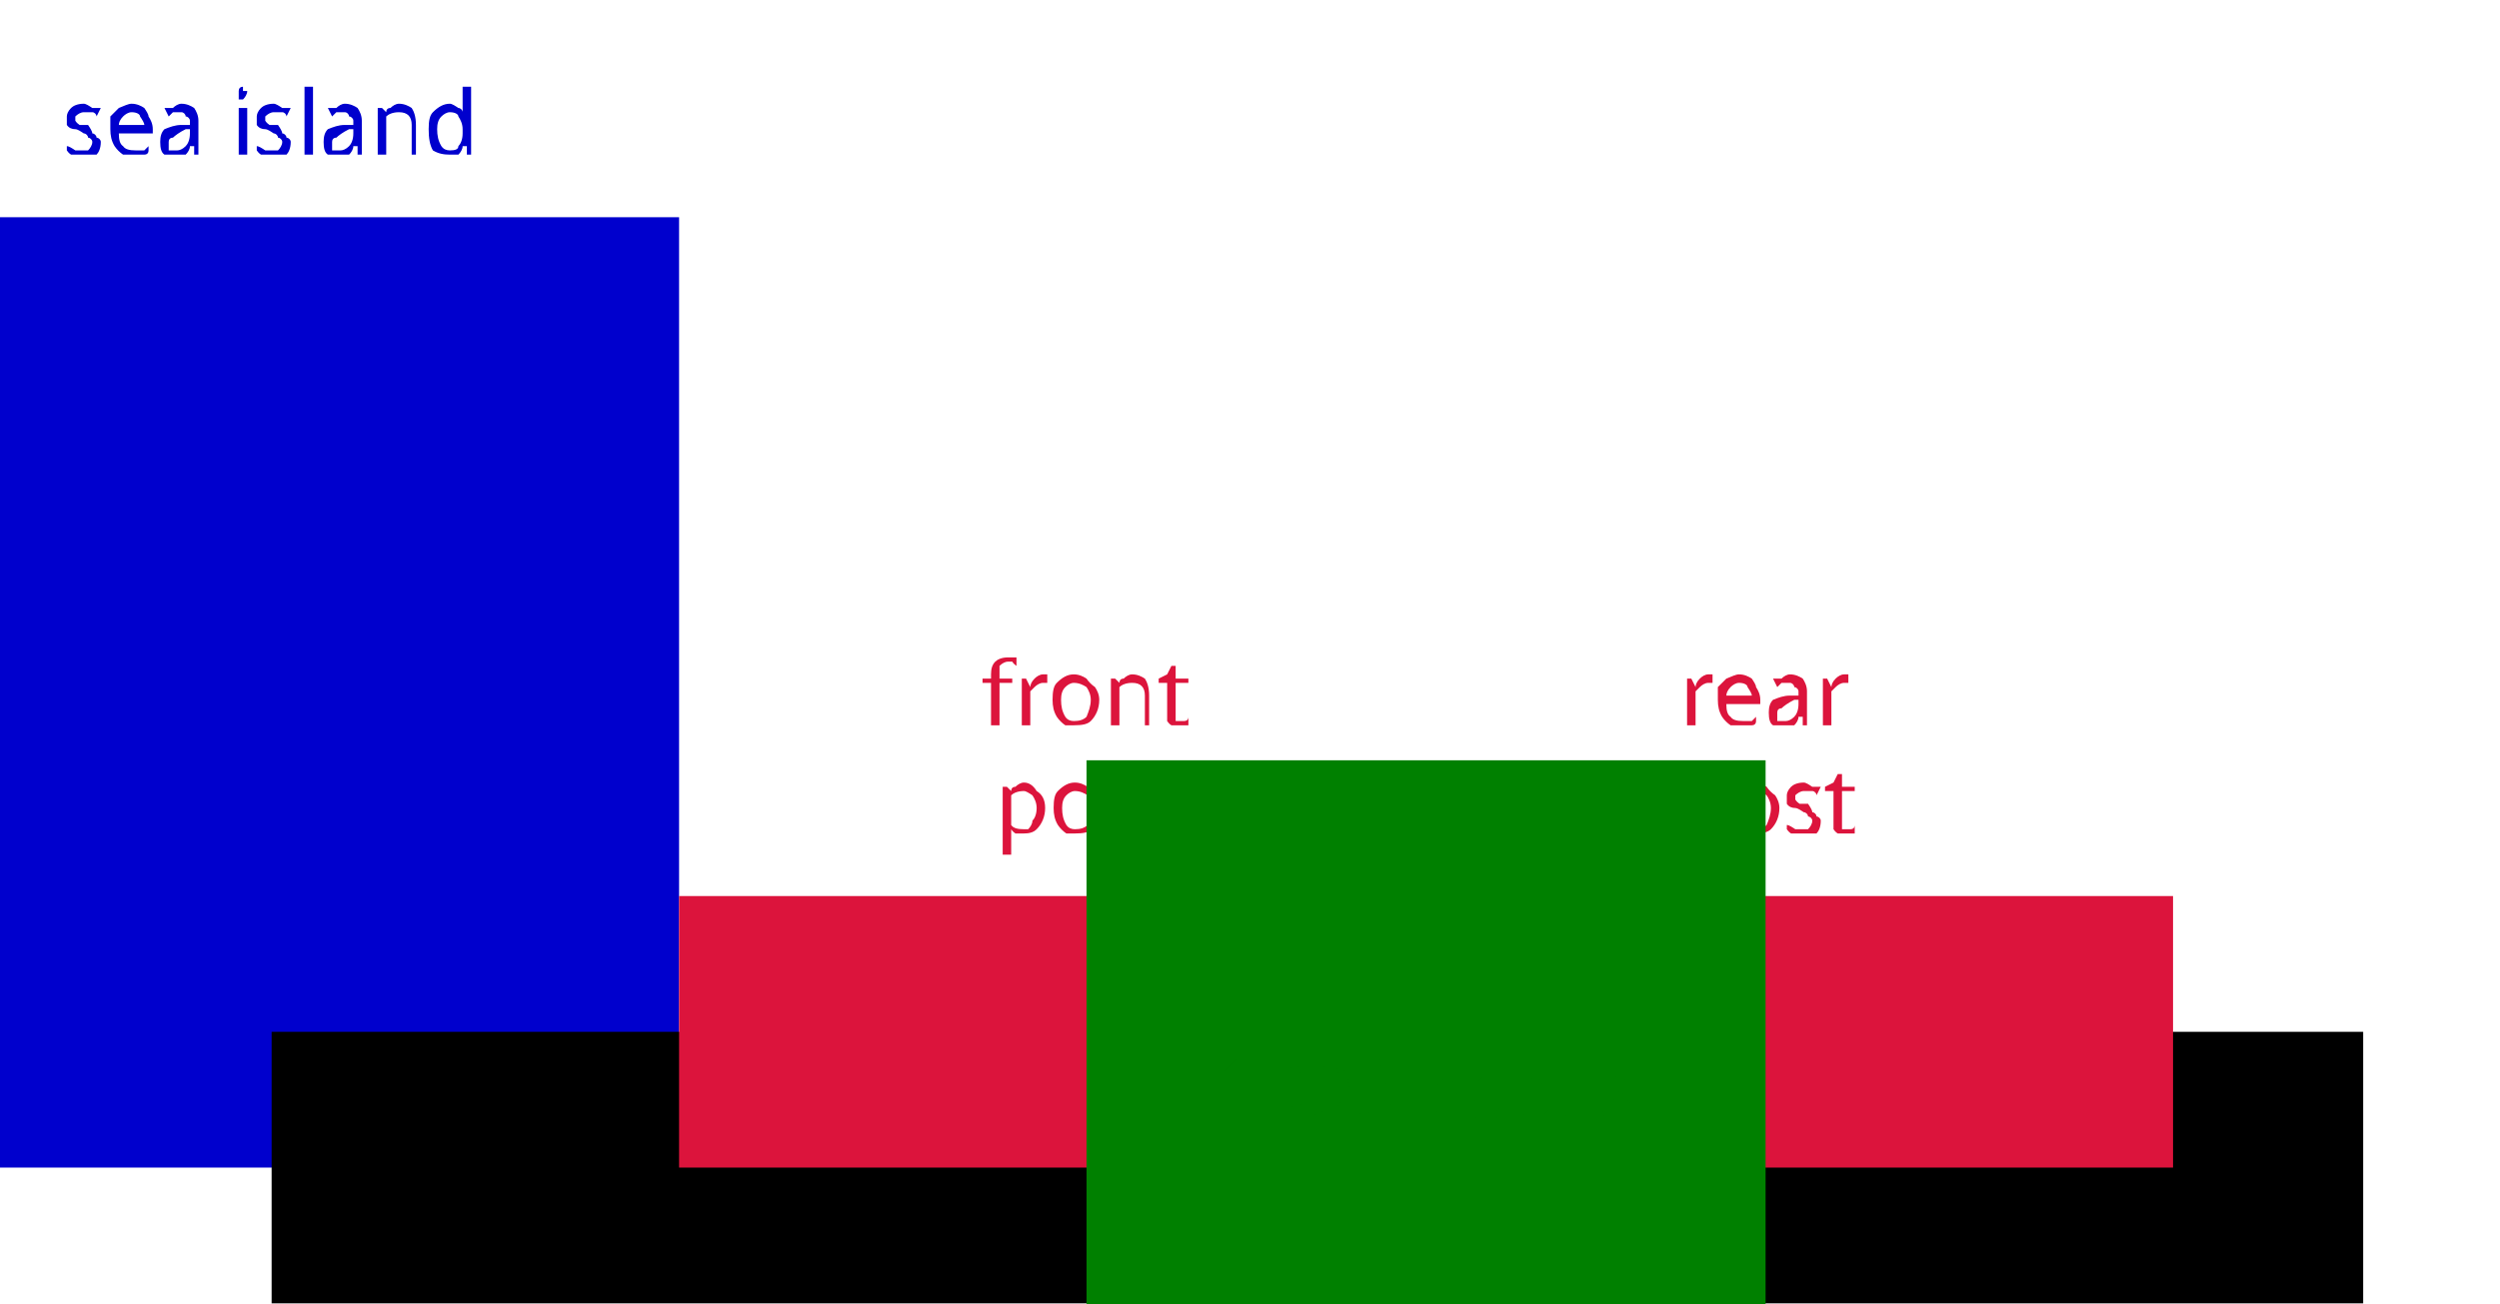
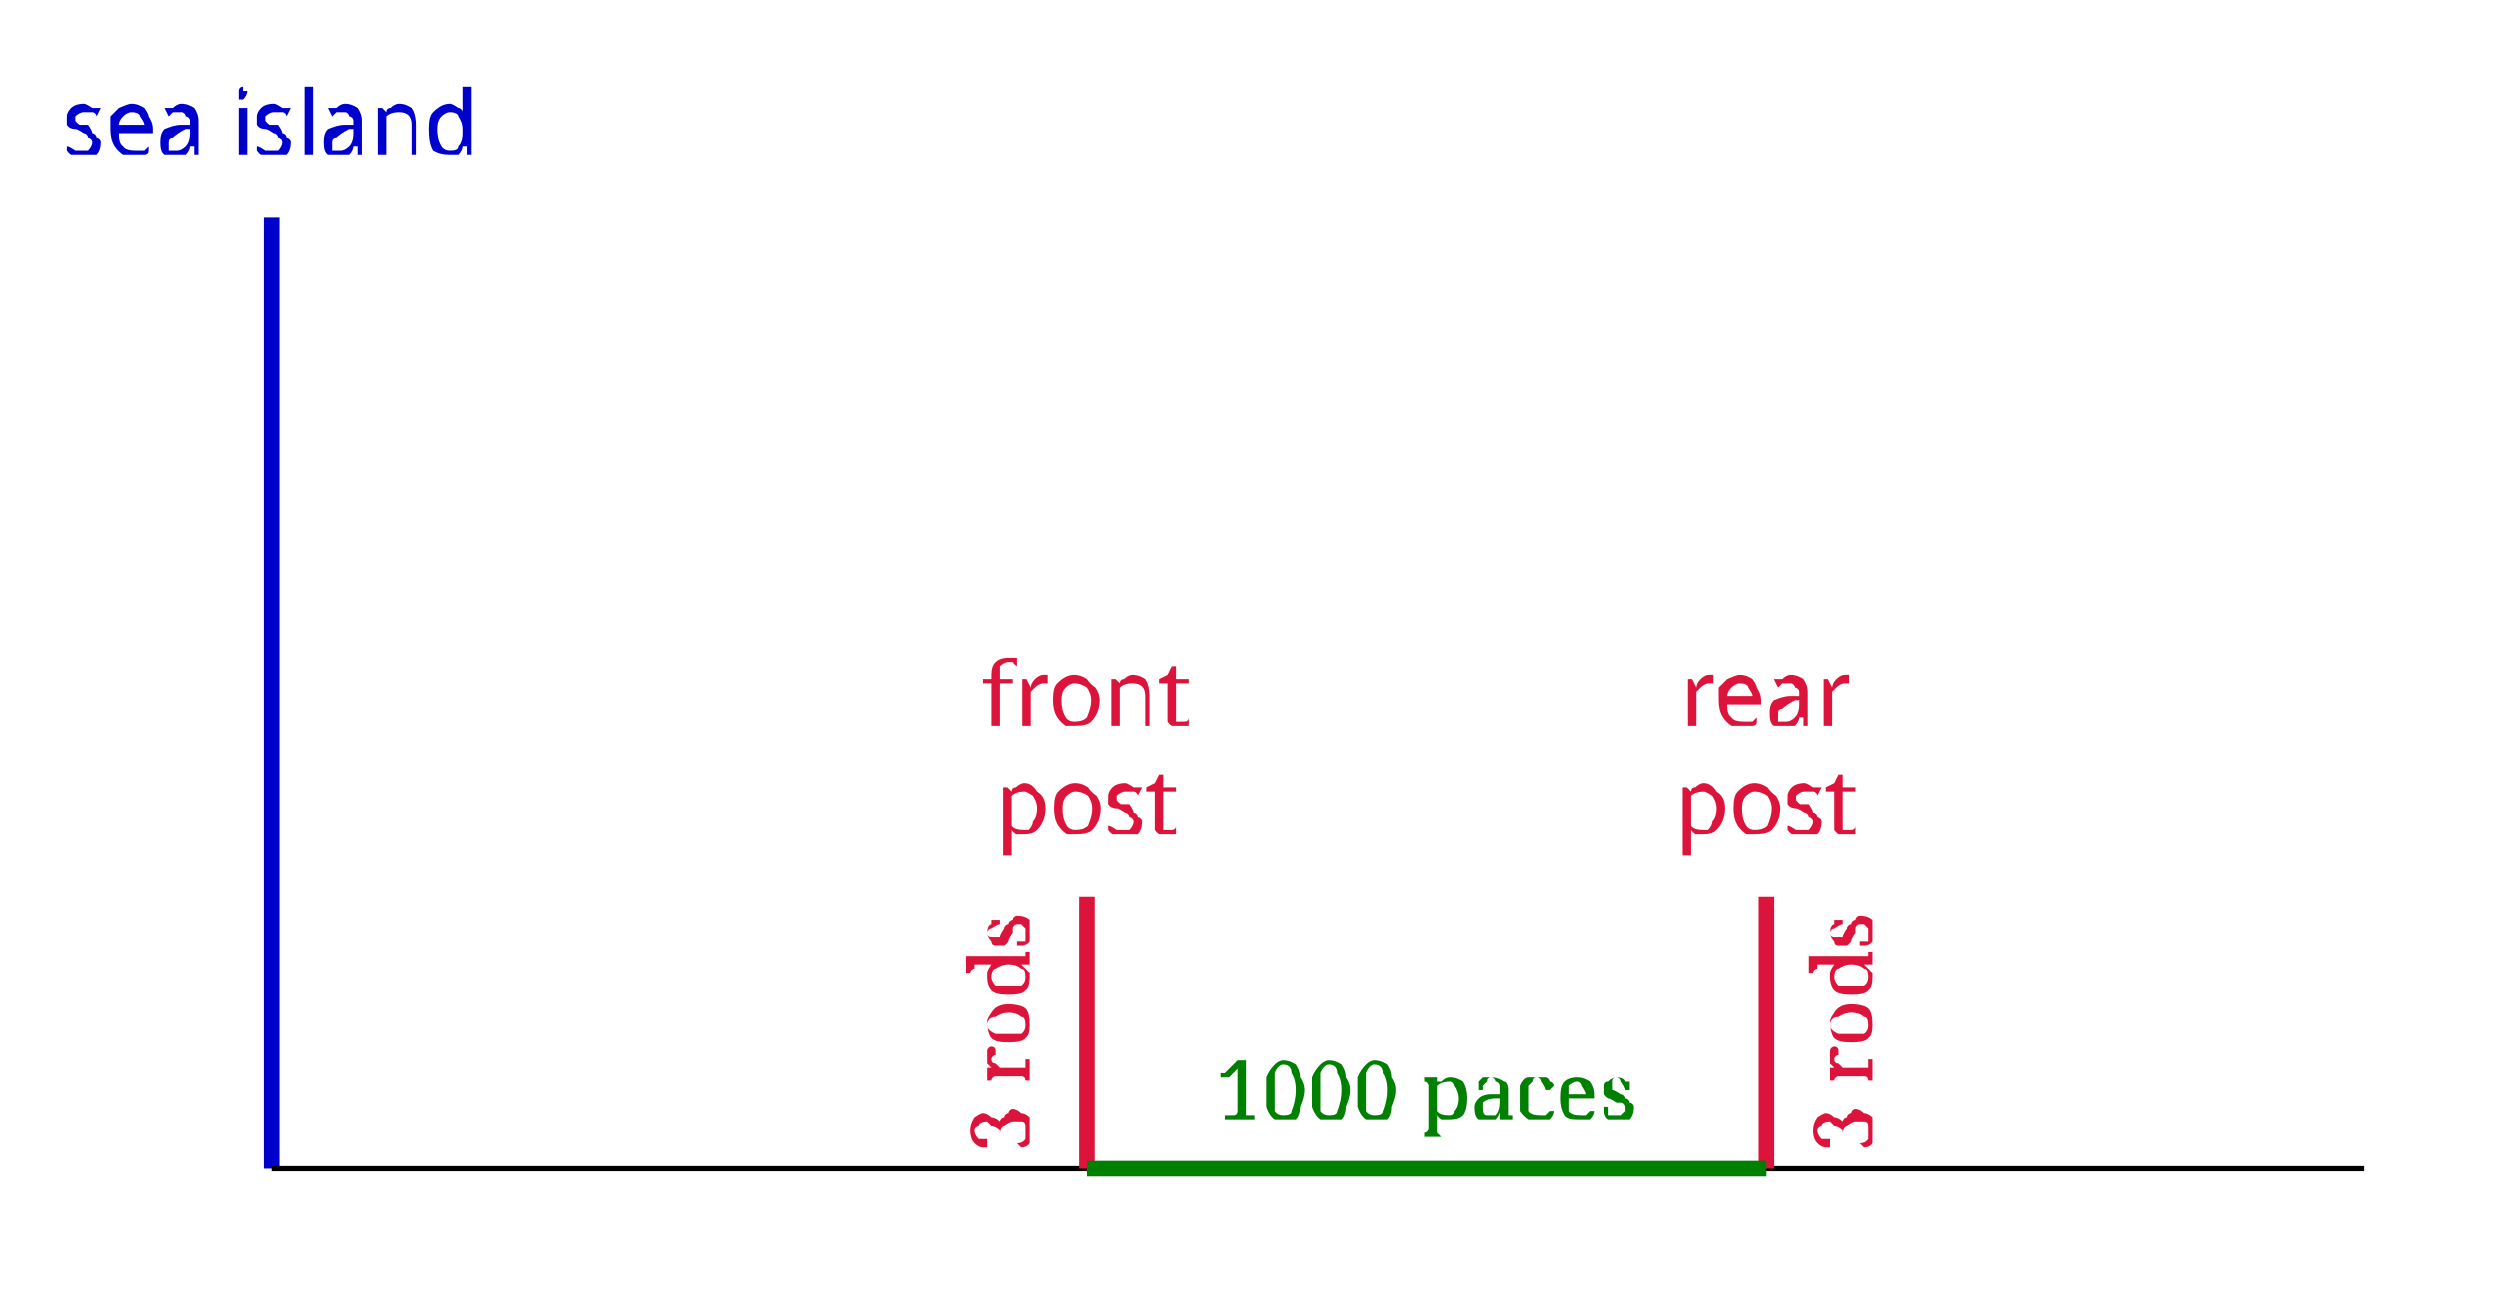
- <svg xmlns="http://www.w3.org/2000/svg" viewBox="-1 -4.3 9.2 4.8">
+ <svg xmlns="http://www.w3.org/2000/svg" viewBox="-1 -4.3 9.2 4.8" width="480px">
  <style>
line {
  stroke: black;
  vector-effect: non-scaling-stroke;
}
text {
  font-family: sans-serif;
  font-size: 0.33px;
  text-anchor: middle;
}
line.colour-r {
  stroke: crimson;
}
text.colour-r {
  fill: crimson;
}
line.colour-g {
  stroke: green;
}
text.colour-g {
  fill: green;
}
line.colour-b {
  stroke: mediumblue;
}
text.colour-b {
  fill: mediumblue;
}
.thick {
  stroke-width: 3;
}
.dimension {
  font-size: 0.3px;
  font-family: serif;
}
</style>
  <line x1="0" y1="-3.5" x2="0" y2="0" class="thick colour-b" />
  <text x="0" y="-3.5" dx="0em" dy="-0.7em" class="colour-b">sea island</text>
  <line x1="0" y1="0" x2="7.7" y2="0" />
  <line x1="3" y1="-1" x2="3" y2="0" class="thick colour-r" />
  <text x="3" y="-1" dy="-1.9em" class="colour-r">front</text>
  <text x="3" y="-1" dy="-0.7em" class="colour-r">post</text>
  <text x="3" y="-0.5" dy="-0.7em" transform="rotate(-90 3 -0.5)" class="dimension colour-r">3 rods</text>
  <line x1="5.5" y1="-1" x2="5.5" y2="0" class="thick colour-r" />
  <text x="5.5" y="-1" dy="-1.9em" class="colour-r">rear</text>
  <text x="5.5" y="-1" dy="-0.7em" class="colour-r">post</text>
  <text x="5.5" y="-0.5" dy="1.3em" transform="rotate(-90 5.5 -0.5)" class="dimension colour-r">3 rods</text>
  <line x1="3" y1="0" x2="5.5" y2="0" class="thick colour-g" />
  <text x="4.25" y="0" dy="-0.6em" class="dimension colour-g">1000 paces</text>
</svg>
